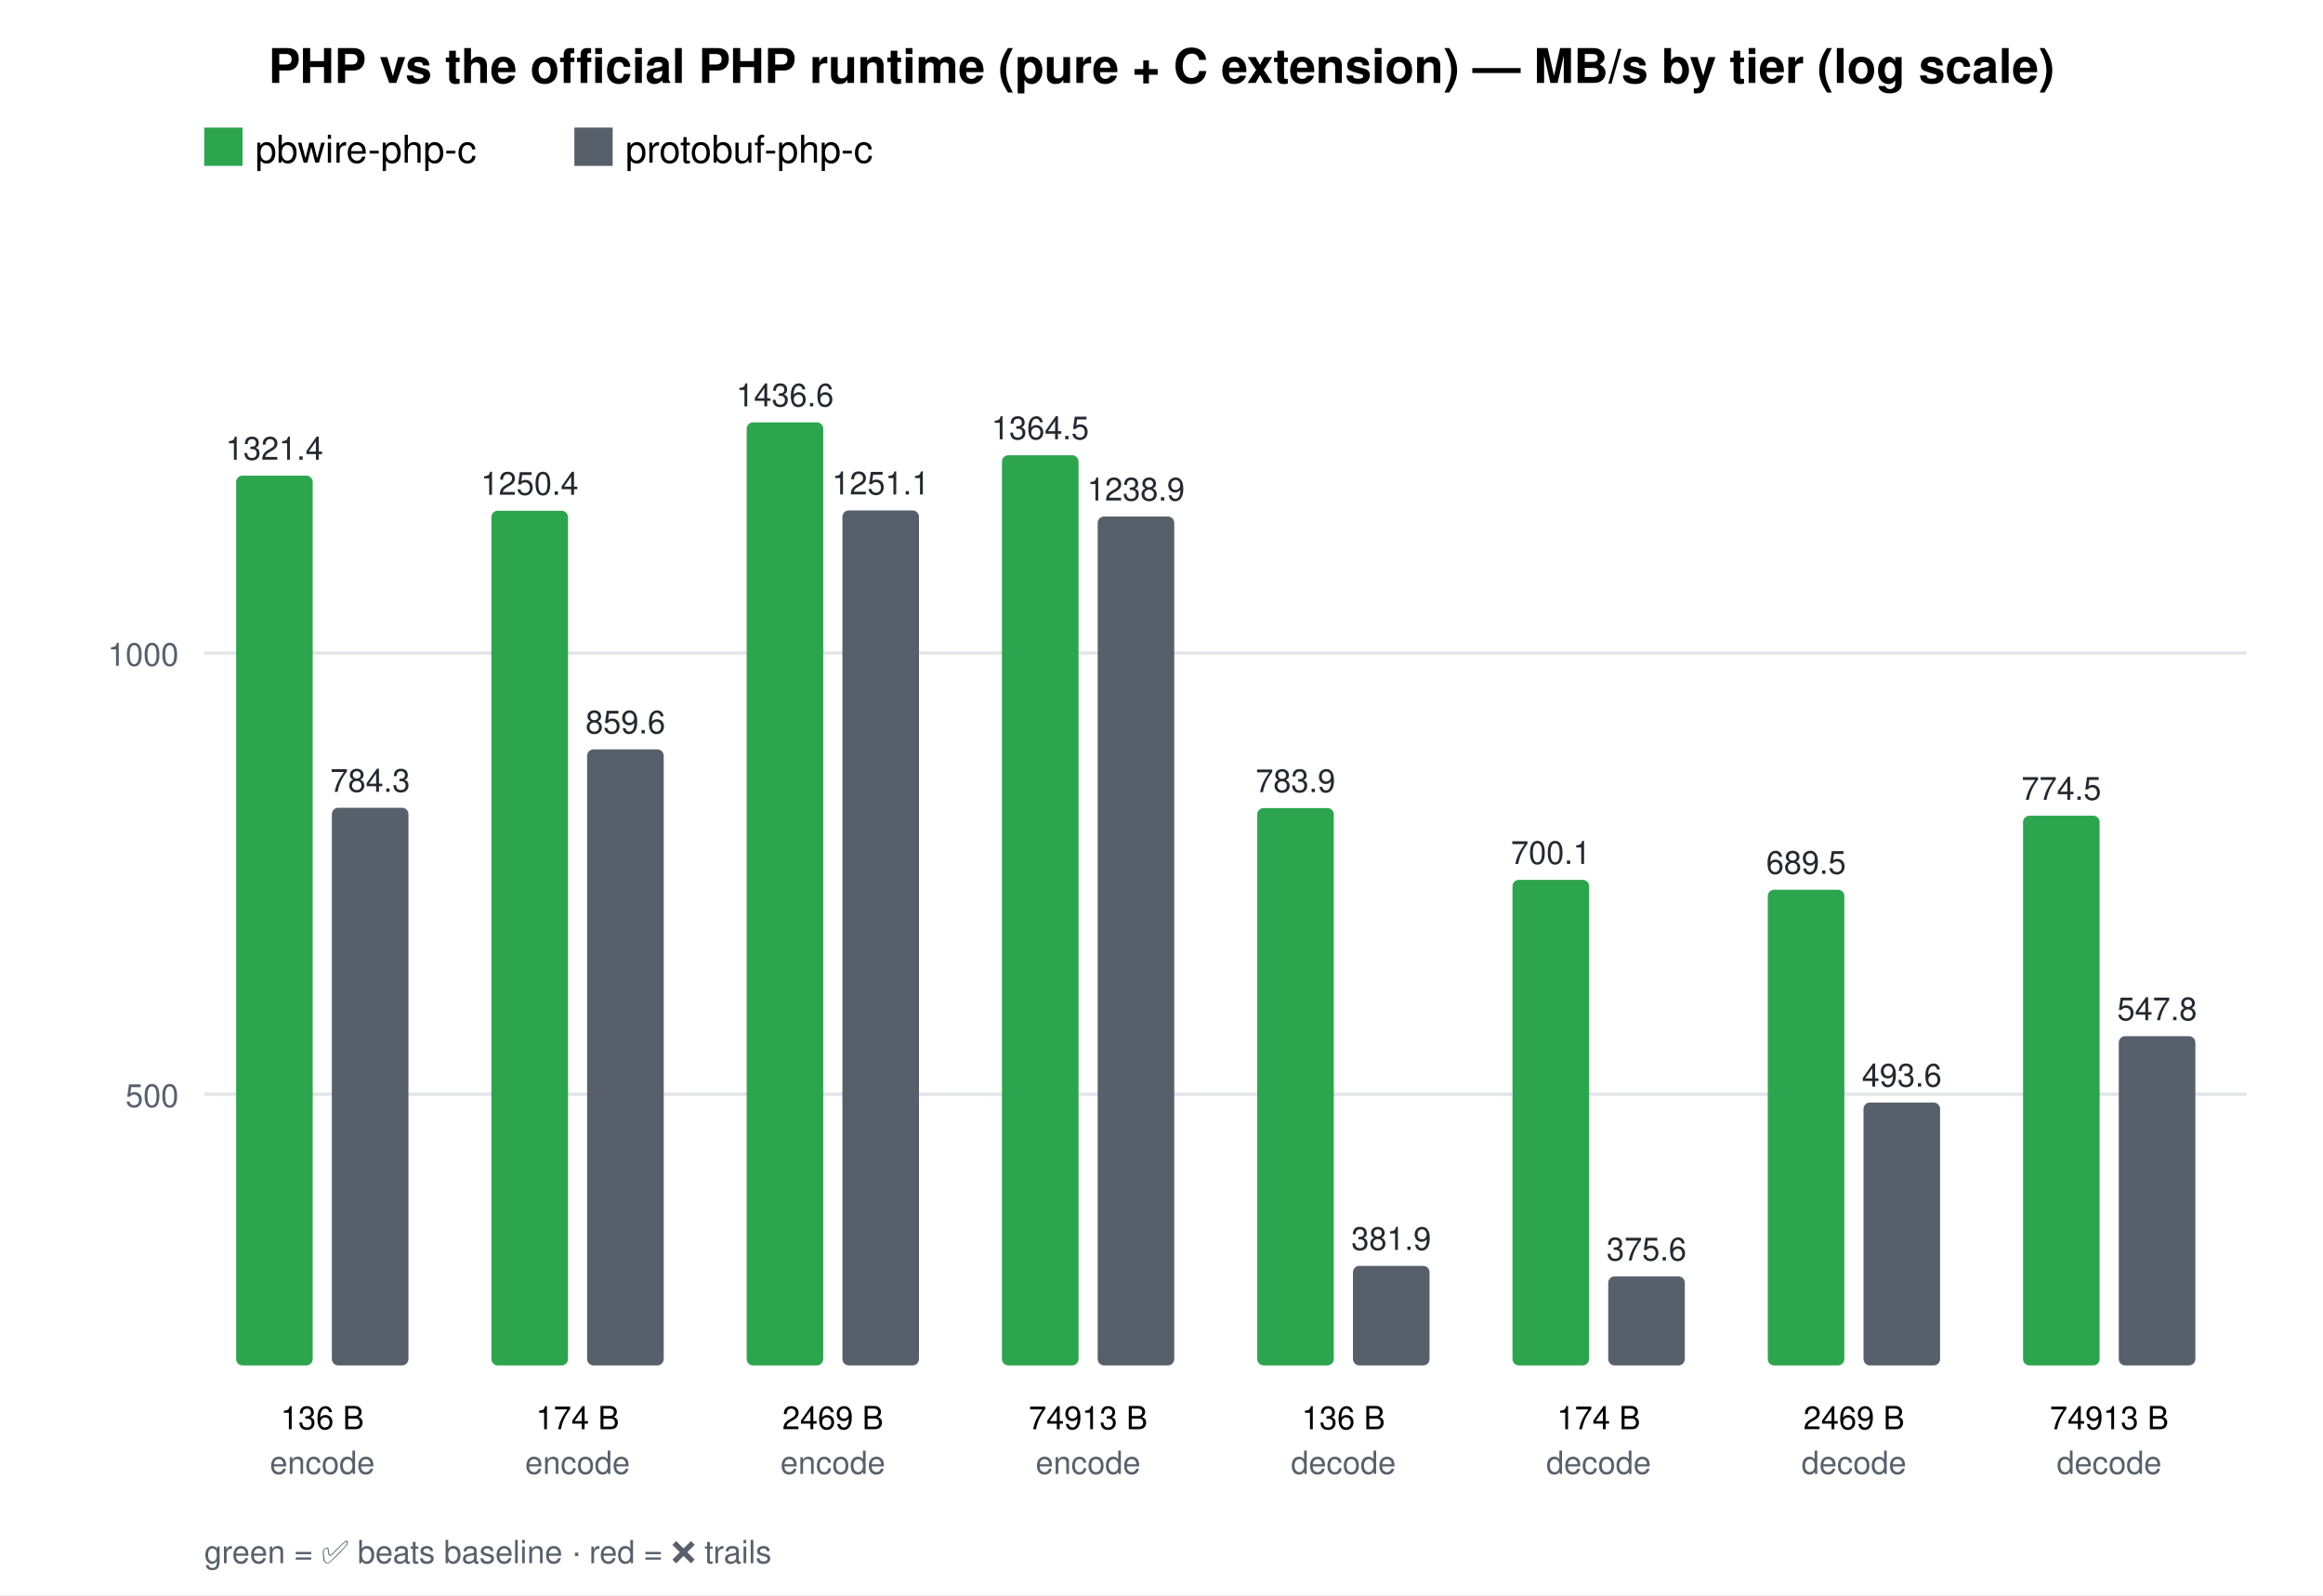
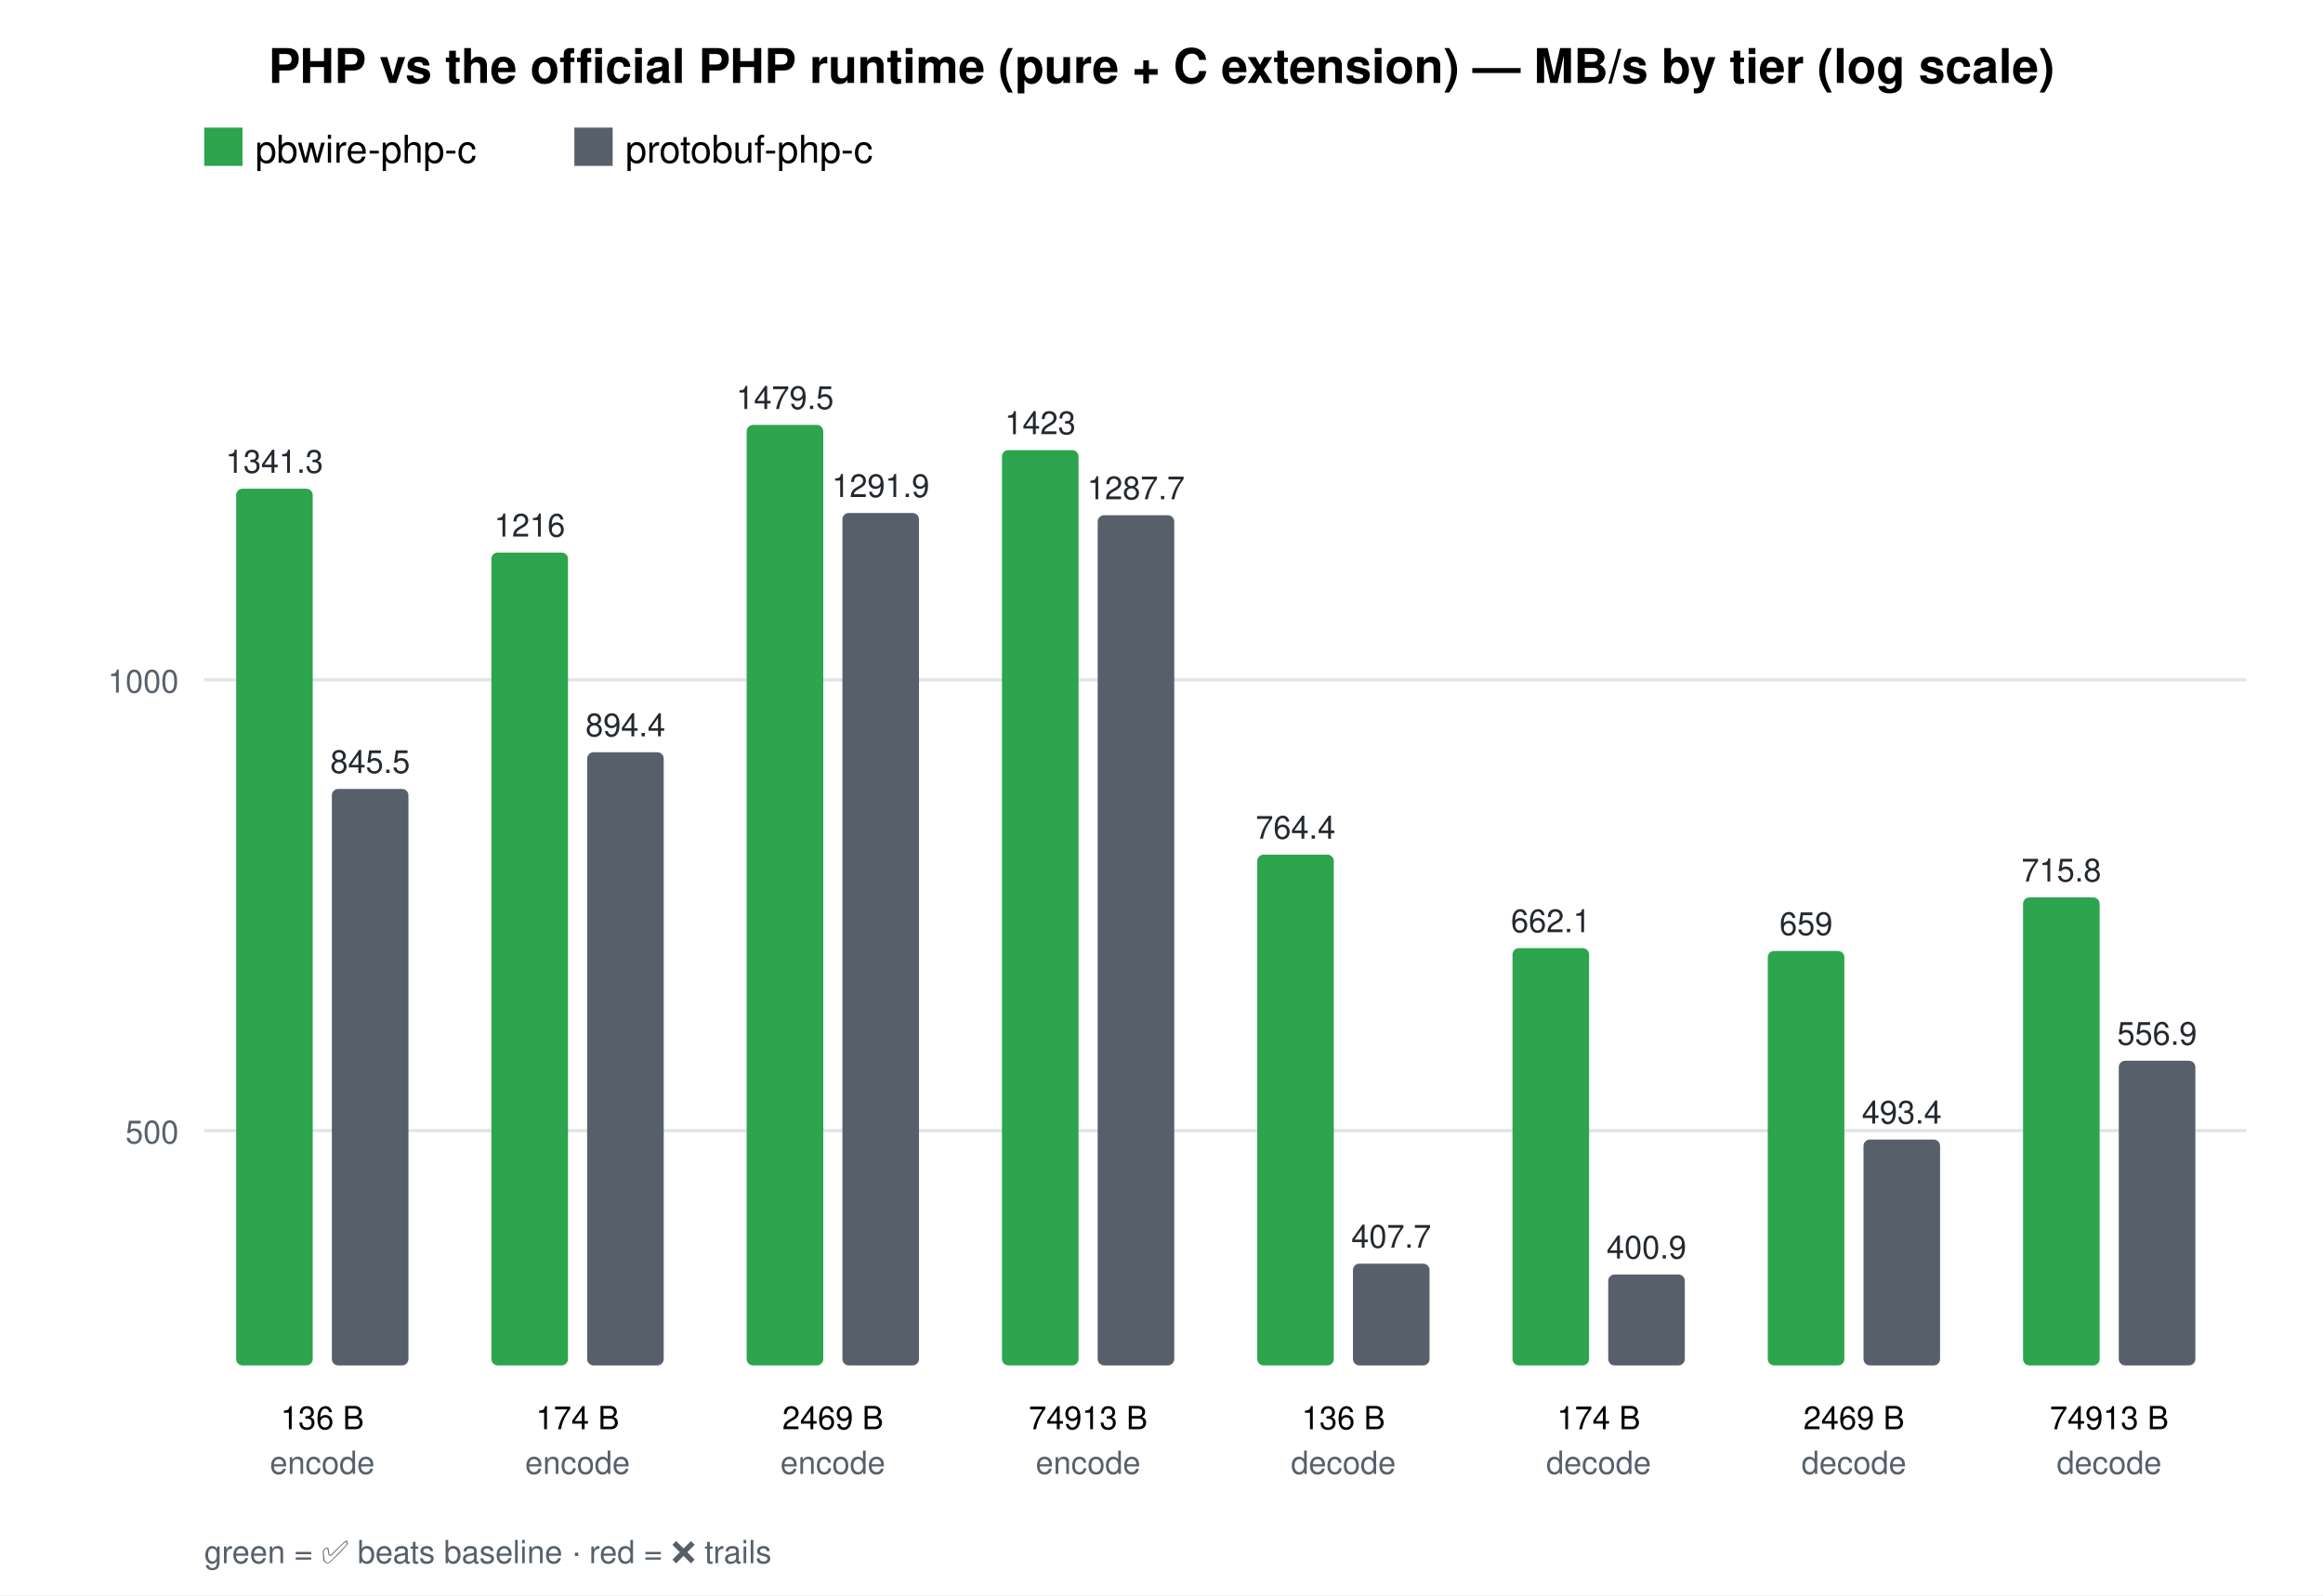
<svg xmlns="http://www.w3.org/2000/svg" width="728" height="500" font-family="Helvetica, Arial, sans-serif">
  <rect width="728" height="500" fill="#ffffff" />
  <text x="364.0" y="26" text-anchor="middle" font-size="15" font-weight="bold">PHP vs the official PHP runtime (pure + C extension) — MB/s by tier (log scale)</text>
  <rect x="64" y="40" width="12" height="12" fill="#2da44e" />
  <text x="80" y="51" font-size="12">pbwire-php-c</text>
  <rect x="180.0" y="40" width="12" height="12" fill="#57606a" />
  <text x="196.0" y="51" font-size="12">protobuf-php-c</text>
-   <line x1="64" y1="343.0" x2="704" y2="343.0" stroke="#e1e4e8" />
-   <text x="56" y="347.0" text-anchor="end" font-size="10" fill="#57606a">500</text>
-   <line x1="64" y1="204.7" x2="704" y2="204.7" stroke="#e1e4e8" />
-   <text x="56" y="208.7" text-anchor="end" font-size="10" fill="#57606a">1000</text>
+   <line x1="64" y1="354.4" x2="704" y2="354.4" stroke="#e1e4e8" />
+   <text x="56" y="358.4" text-anchor="end" font-size="10" fill="#57606a">500</text>
+   <line x1="64" y1="213.1" x2="704" y2="213.1" stroke="#e1e4e8" />
+   <text x="56" y="217.1" text-anchor="end" font-size="10" fill="#57606a">1000</text>
  <text x="101.0" y="448" text-anchor="middle" font-size="10">136 B</text>
  <text x="101.0" y="462" text-anchor="middle" font-size="10" fill="#57606a">encode</text>
-   <rect x="74.0" y="149.1" width="24" height="278.9" rx="2" fill="#2da44e" />
-   <text x="86.0" y="144.1" text-anchor="middle" font-size="10" fill="#24292f">1321.4</text>
-   <rect x="104.0" y="253.2" width="24" height="174.8" rx="2" fill="#57606a" />
-   <text x="116.0" y="248.2" text-anchor="middle" font-size="10" fill="#24292f">784.3</text>
+   <rect x="74.0" y="153.2" width="24" height="274.8" rx="2" fill="#2da44e" />
+   <text x="86.0" y="148.2" text-anchor="middle" font-size="10" fill="#24292f">1341.3</text>
+   <rect x="104.0" y="247.3" width="24" height="180.7" rx="2" fill="#57606a" />
+   <text x="116.0" y="242.3" text-anchor="middle" font-size="10" fill="#24292f">845.5</text>
  <text x="181.0" y="448" text-anchor="middle" font-size="10">174 B</text>
  <text x="181.0" y="462" text-anchor="middle" font-size="10" fill="#57606a">encode</text>
-   <rect x="154.0" y="160.1" width="24" height="267.9" rx="2" fill="#2da44e" />
-   <text x="166.0" y="155.1" text-anchor="middle" font-size="10" fill="#24292f">1250.4</text>
-   <rect x="184.0" y="234.9" width="24" height="193.1" rx="2" fill="#57606a" />
-   <text x="196.0" y="229.9" text-anchor="middle" font-size="10" fill="#24292f">859.6</text>
+   <rect x="154.0" y="173.2" width="24" height="254.8" rx="2" fill="#2da44e" />
+   <text x="166.0" y="168.2" text-anchor="middle" font-size="10" fill="#24292f">1216</text>
+   <rect x="184.0" y="235.8" width="24" height="192.2" rx="2" fill="#57606a" />
+   <text x="196.0" y="230.8" text-anchor="middle" font-size="10" fill="#24292f">894.4</text>
  <text x="261.0" y="448" text-anchor="middle" font-size="10">2469 B</text>
  <text x="261.0" y="462" text-anchor="middle" font-size="10" fill="#57606a">encode</text>
-   <rect x="234.0" y="132.4" width="24" height="295.6" rx="2" fill="#2da44e" />
-   <text x="246.0" y="127.4" text-anchor="middle" font-size="10" fill="#24292f">1436.6</text>
-   <rect x="264.0" y="160.0" width="24" height="268.0" rx="2" fill="#57606a" />
-   <text x="276.0" y="155.0" text-anchor="middle" font-size="10" fill="#24292f">1251.1</text>
+   <rect x="234.0" y="133.2" width="24" height="294.8" rx="2" fill="#2da44e" />
+   <text x="246.0" y="128.2" text-anchor="middle" font-size="10" fill="#24292f">1479.5</text>
+   <rect x="264.0" y="160.8" width="24" height="267.2" rx="2" fill="#57606a" />
+   <text x="276.0" y="155.8" text-anchor="middle" font-size="10" fill="#24292f">1291.9</text>
  <text x="341.0" y="448" text-anchor="middle" font-size="10">74913 B</text>
  <text x="341.0" y="462" text-anchor="middle" font-size="10" fill="#57606a">encode</text>
-   <rect x="314.0" y="142.7" width="24" height="285.3" rx="2" fill="#2da44e" />
-   <text x="326.0" y="137.7" text-anchor="middle" font-size="10" fill="#24292f">1364.5</text>
-   <rect x="344.0" y="161.9" width="24" height="266.1" rx="2" fill="#57606a" />
-   <text x="356.0" y="156.9" text-anchor="middle" font-size="10" fill="#24292f">1238.9</text>
+   <rect x="314.0" y="141.1" width="24" height="286.9" rx="2" fill="#2da44e" />
+   <text x="326.0" y="136.1" text-anchor="middle" font-size="10" fill="#24292f">1423</text>
+   <rect x="344.0" y="161.5" width="24" height="266.5" rx="2" fill="#57606a" />
+   <text x="356.0" y="156.5" text-anchor="middle" font-size="10" fill="#24292f">1287.7</text>
  <text x="421.0" y="448" text-anchor="middle" font-size="10">136 B</text>
  <text x="421.0" y="462" text-anchor="middle" font-size="10" fill="#57606a">decode</text>
-   <rect x="394.0" y="253.3" width="24" height="174.7" rx="2" fill="#2da44e" />
-   <text x="406.0" y="248.3" text-anchor="middle" font-size="10" fill="#24292f">783.9</text>
-   <rect x="424.0" y="396.8" width="24" height="31.2" rx="2" fill="#57606a" />
-   <text x="436.0" y="391.8" text-anchor="middle" font-size="10" fill="#24292f">381.9</text>
+   <rect x="394.0" y="267.9" width="24" height="160.1" rx="2" fill="#2da44e" />
+   <text x="406.0" y="262.9" text-anchor="middle" font-size="10" fill="#24292f">764.4</text>
+   <rect x="424.0" y="396.1" width="24" height="31.9" rx="2" fill="#57606a" />
+   <text x="436.0" y="391.1" text-anchor="middle" font-size="10" fill="#24292f">407.7</text>
  <text x="501.0" y="448" text-anchor="middle" font-size="10">174 B</text>
  <text x="501.0" y="462" text-anchor="middle" font-size="10" fill="#57606a">decode</text>
-   <rect x="474.0" y="275.8" width="24" height="152.2" rx="2" fill="#2da44e" />
-   <text x="486.0" y="270.8" text-anchor="middle" font-size="10" fill="#24292f">700.1</text>
-   <rect x="504.0" y="400.1" width="24" height="27.9" rx="2" fill="#57606a" />
-   <text x="516.0" y="395.1" text-anchor="middle" font-size="10" fill="#24292f">375.6</text>
+   <rect x="474.0" y="297.2" width="24" height="130.8" rx="2" fill="#2da44e" />
+   <text x="486.0" y="292.2" text-anchor="middle" font-size="10" fill="#24292f">662.1</text>
+   <rect x="504.0" y="399.5" width="24" height="28.5" rx="2" fill="#57606a" />
+   <text x="516.0" y="394.5" text-anchor="middle" font-size="10" fill="#24292f">400.9</text>
  <text x="581.0" y="448" text-anchor="middle" font-size="10">2469 B</text>
  <text x="581.0" y="462" text-anchor="middle" font-size="10" fill="#57606a">decode</text>
-   <rect x="554.0" y="278.9" width="24" height="149.1" rx="2" fill="#2da44e" />
-   <text x="566.0" y="273.9" text-anchor="middle" font-size="10" fill="#24292f">689.5</text>
-   <rect x="584.0" y="345.6" width="24" height="82.4" rx="2" fill="#57606a" />
-   <text x="596.0" y="340.6" text-anchor="middle" font-size="10" fill="#24292f">493.6</text>
+   <rect x="554.0" y="298.1" width="24" height="129.9" rx="2" fill="#2da44e" />
+   <text x="566.0" y="293.1" text-anchor="middle" font-size="10" fill="#24292f">659</text>
+   <rect x="584.0" y="357.2" width="24" height="70.8" rx="2" fill="#57606a" />
+   <text x="596.0" y="352.2" text-anchor="middle" font-size="10" fill="#24292f">493.4</text>
  <text x="661.0" y="448" text-anchor="middle" font-size="10">74913 B</text>
  <text x="661.0" y="462" text-anchor="middle" font-size="10" fill="#57606a">decode</text>
-   <rect x="634.0" y="255.7" width="24" height="172.3" rx="2" fill="#2da44e" />
-   <text x="646.0" y="250.7" text-anchor="middle" font-size="10" fill="#24292f">774.5</text>
-   <rect x="664.0" y="324.8" width="24" height="103.2" rx="2" fill="#57606a" />
-   <text x="676.0" y="319.8" text-anchor="middle" font-size="10" fill="#24292f">547.8</text>
+   <rect x="634.0" y="281.3" width="24" height="146.7" rx="2" fill="#2da44e" />
+   <text x="646.0" y="276.3" text-anchor="middle" font-size="10" fill="#24292f">715.8</text>
+   <rect x="664.0" y="332.5" width="24" height="95.5" rx="2" fill="#57606a" />
+   <text x="676.0" y="327.5" text-anchor="middle" font-size="10" fill="#24292f">556.9</text>
  <text x="64" y="490" font-size="10" fill="#57606a">green = ✅ beats baseline · red = ❌ trails</text>
</svg>
